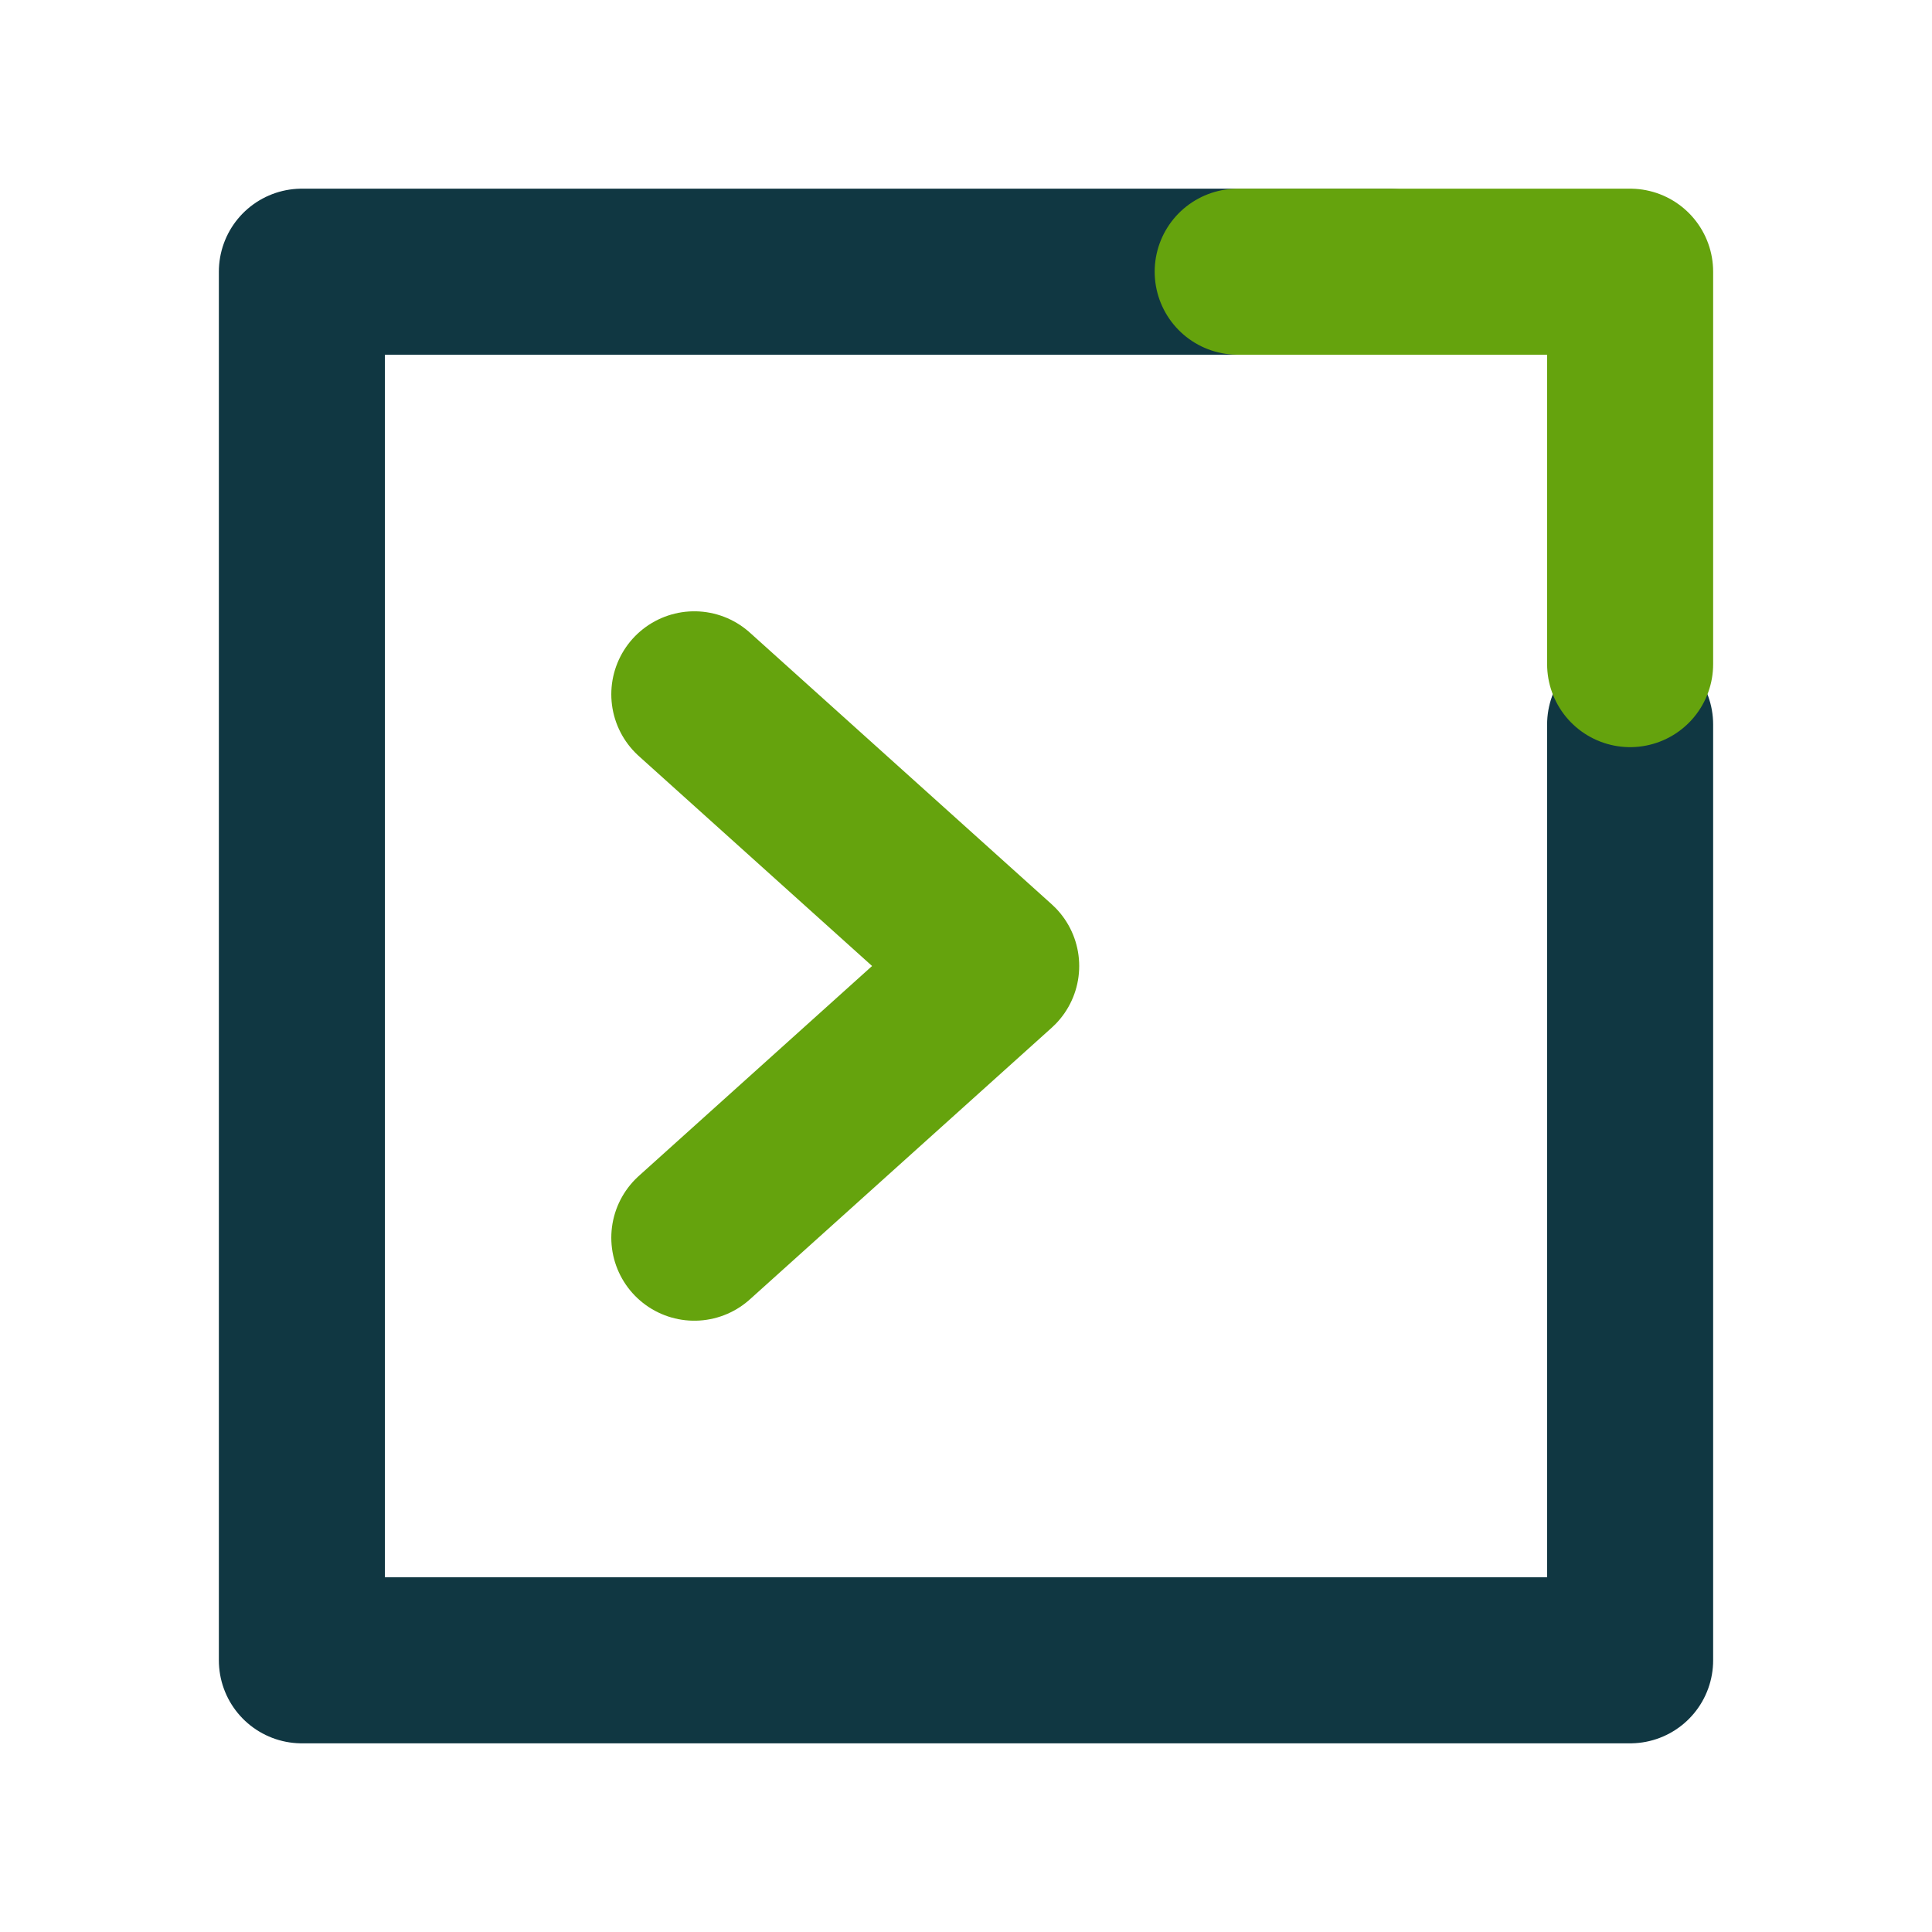
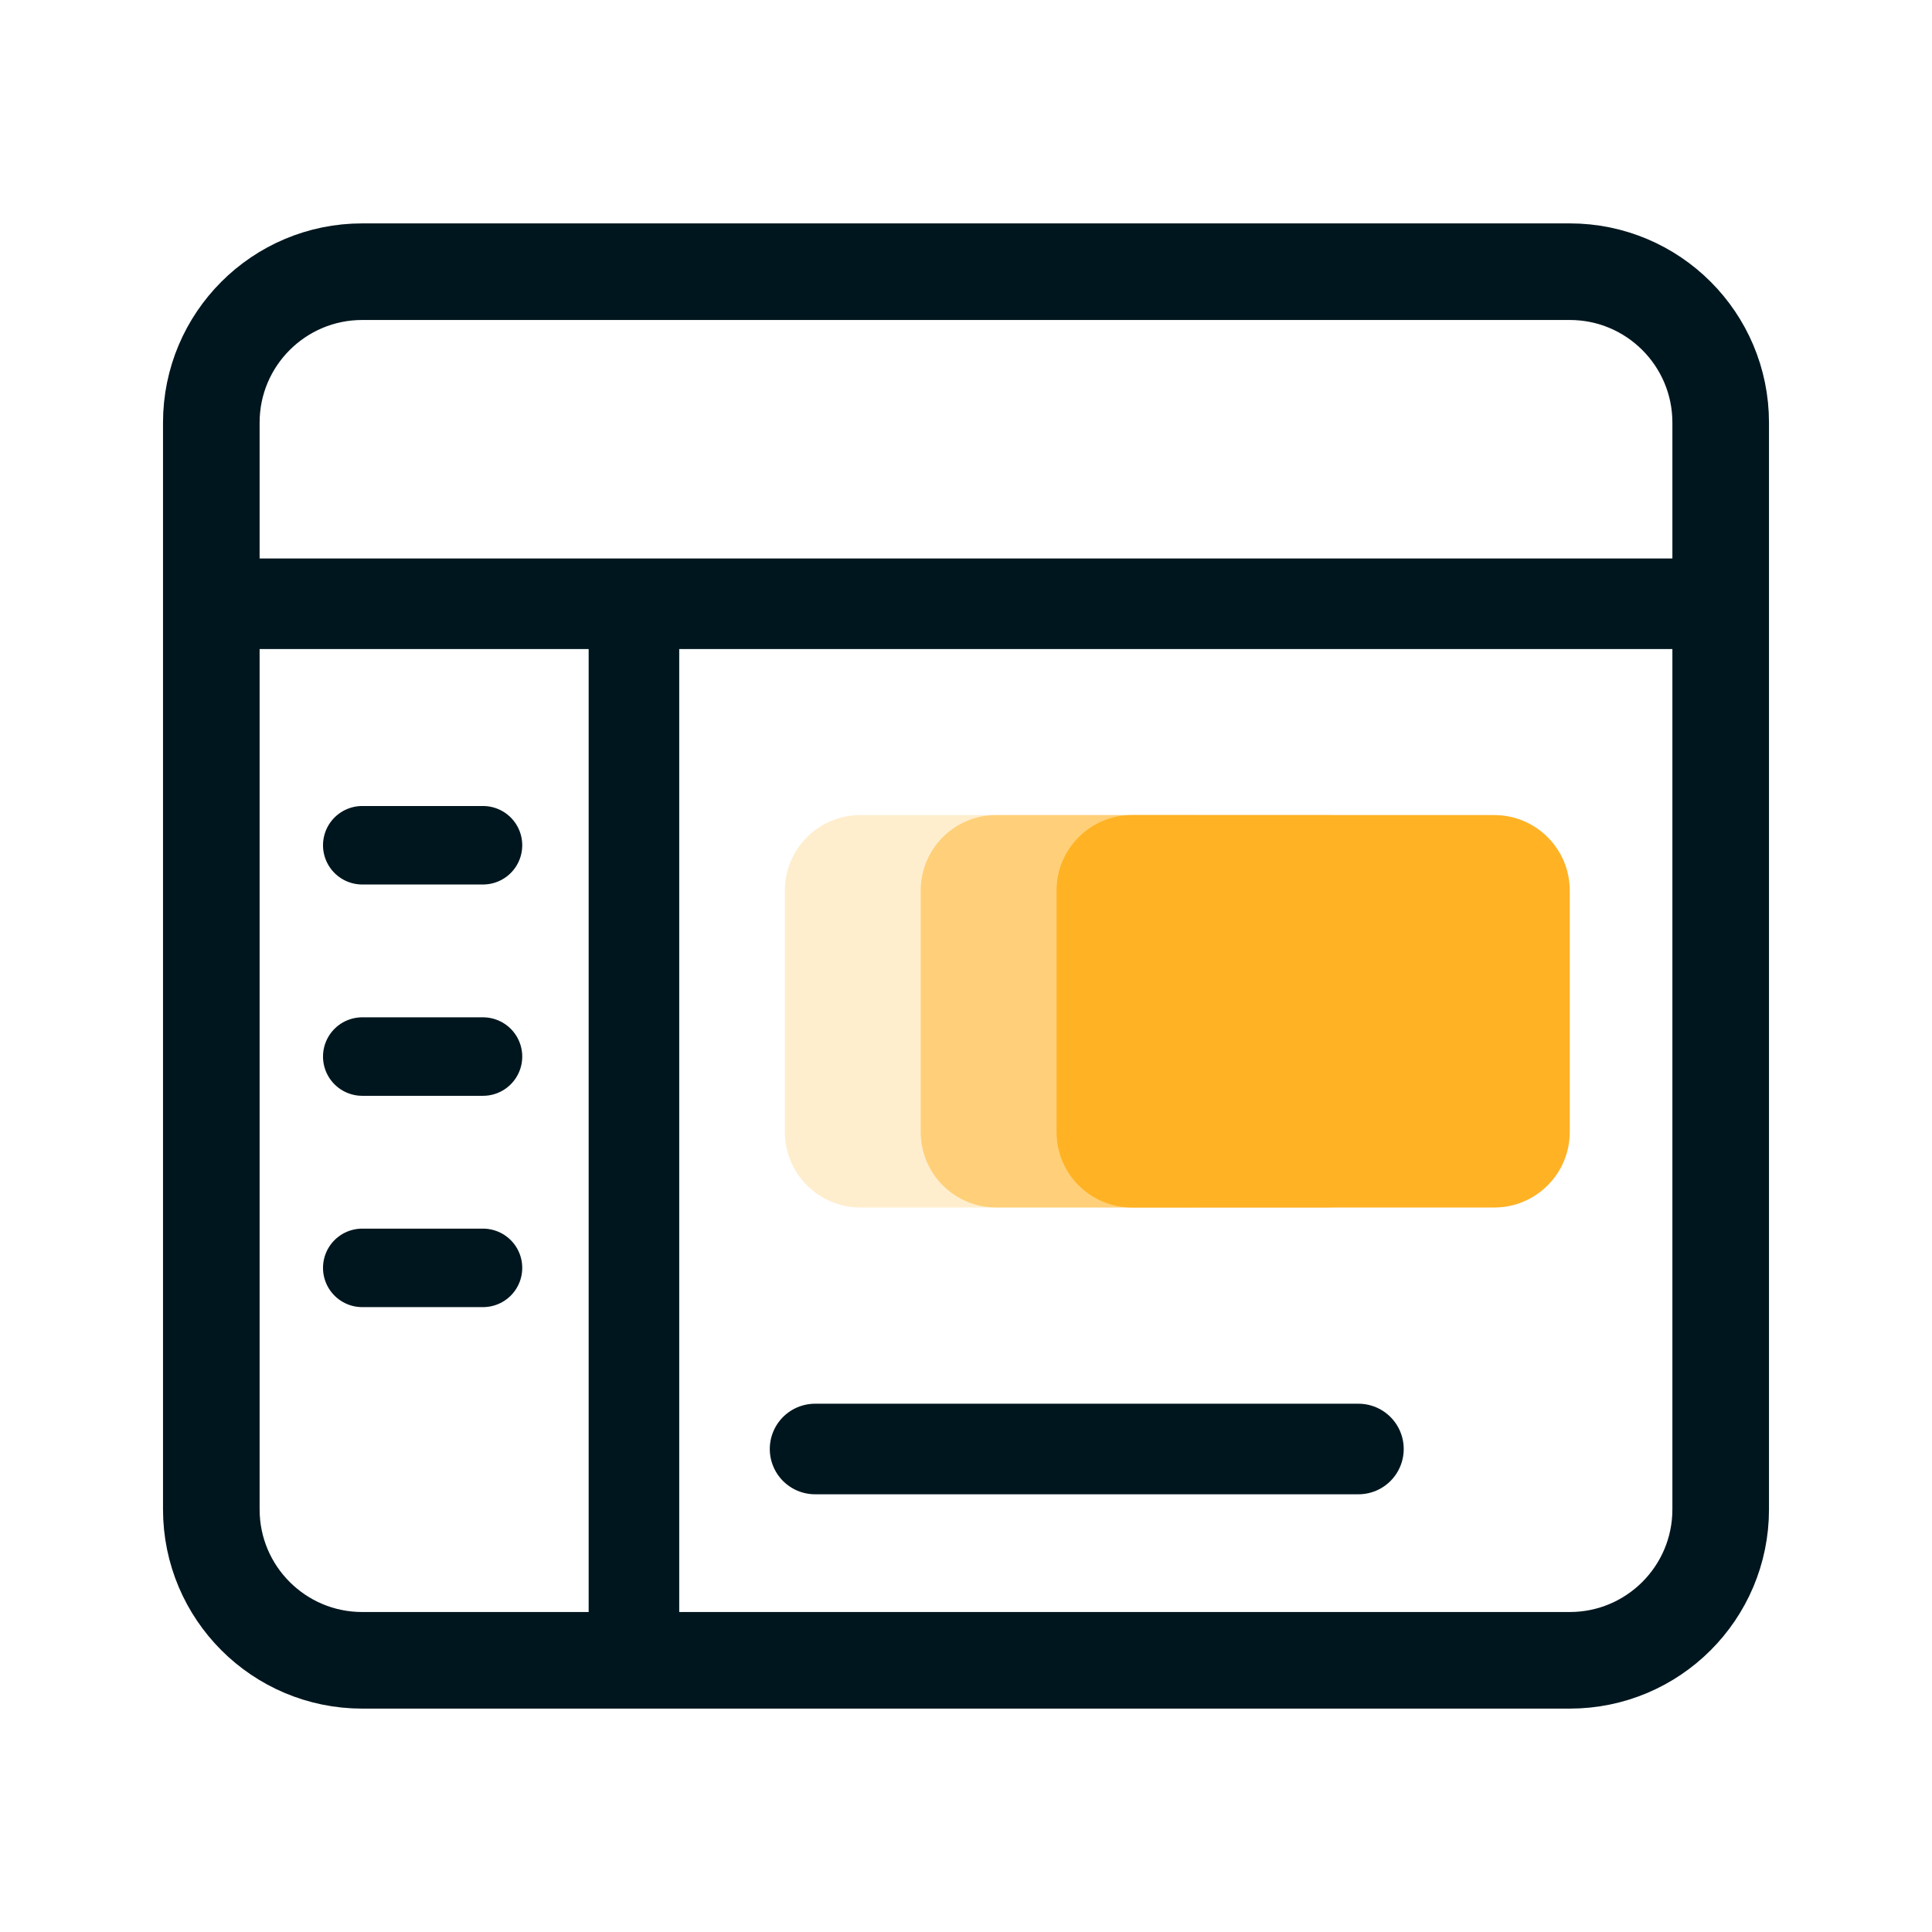
- <svg xmlns="http://www.w3.org/2000/svg" width="512" height="512" viewBox="0 0 64 64" role="img" aria-label="Termfy Starter Kit">
-   <g fill="none" stroke-linejoin="round" stroke-linecap="round" stroke-width="5.5">
-     <path stroke="#103742" d="M46 9H10v46h44V24" />
-     <path stroke="#65A30D" d="m23 23 10 9-10 9M41 9h13v13" />
+ <svg xmlns="http://www.w3.org/2000/svg" width="512" height="512" viewBox="0 0 64 64" role="img" aria-label="Designfy">
+   <g stroke-linecap="round" stroke-linejoin="round">
+     <rect x="7" y="9" width="50" height="46" rx="5" fill="none" stroke="#00161E" stroke-width="3.2" />
+     <path d="M7 20h50M21 20v35" fill="none" stroke="#00161E" stroke-width="3" />
+     <rect x="26" y="27" width="16" height="13" rx="2.5" fill="#FFB224" fill-opacity=".22" />
+     <rect x="30.5" y="27" width="16" height="13" rx="2.5" fill="#FFB224" fill-opacity=".5" />
+     <rect x="35" y="27" width="17" height="13" rx="2.5" fill="#FFB224" />
+     <path d="M27 48h18" fill="none" stroke="#00161E" stroke-width="3" />
+     <path d="M12 28h4M12 35h4M12 42h4" fill="none" stroke="#00161E" stroke-width="2.6" />
  </g>
</svg>
